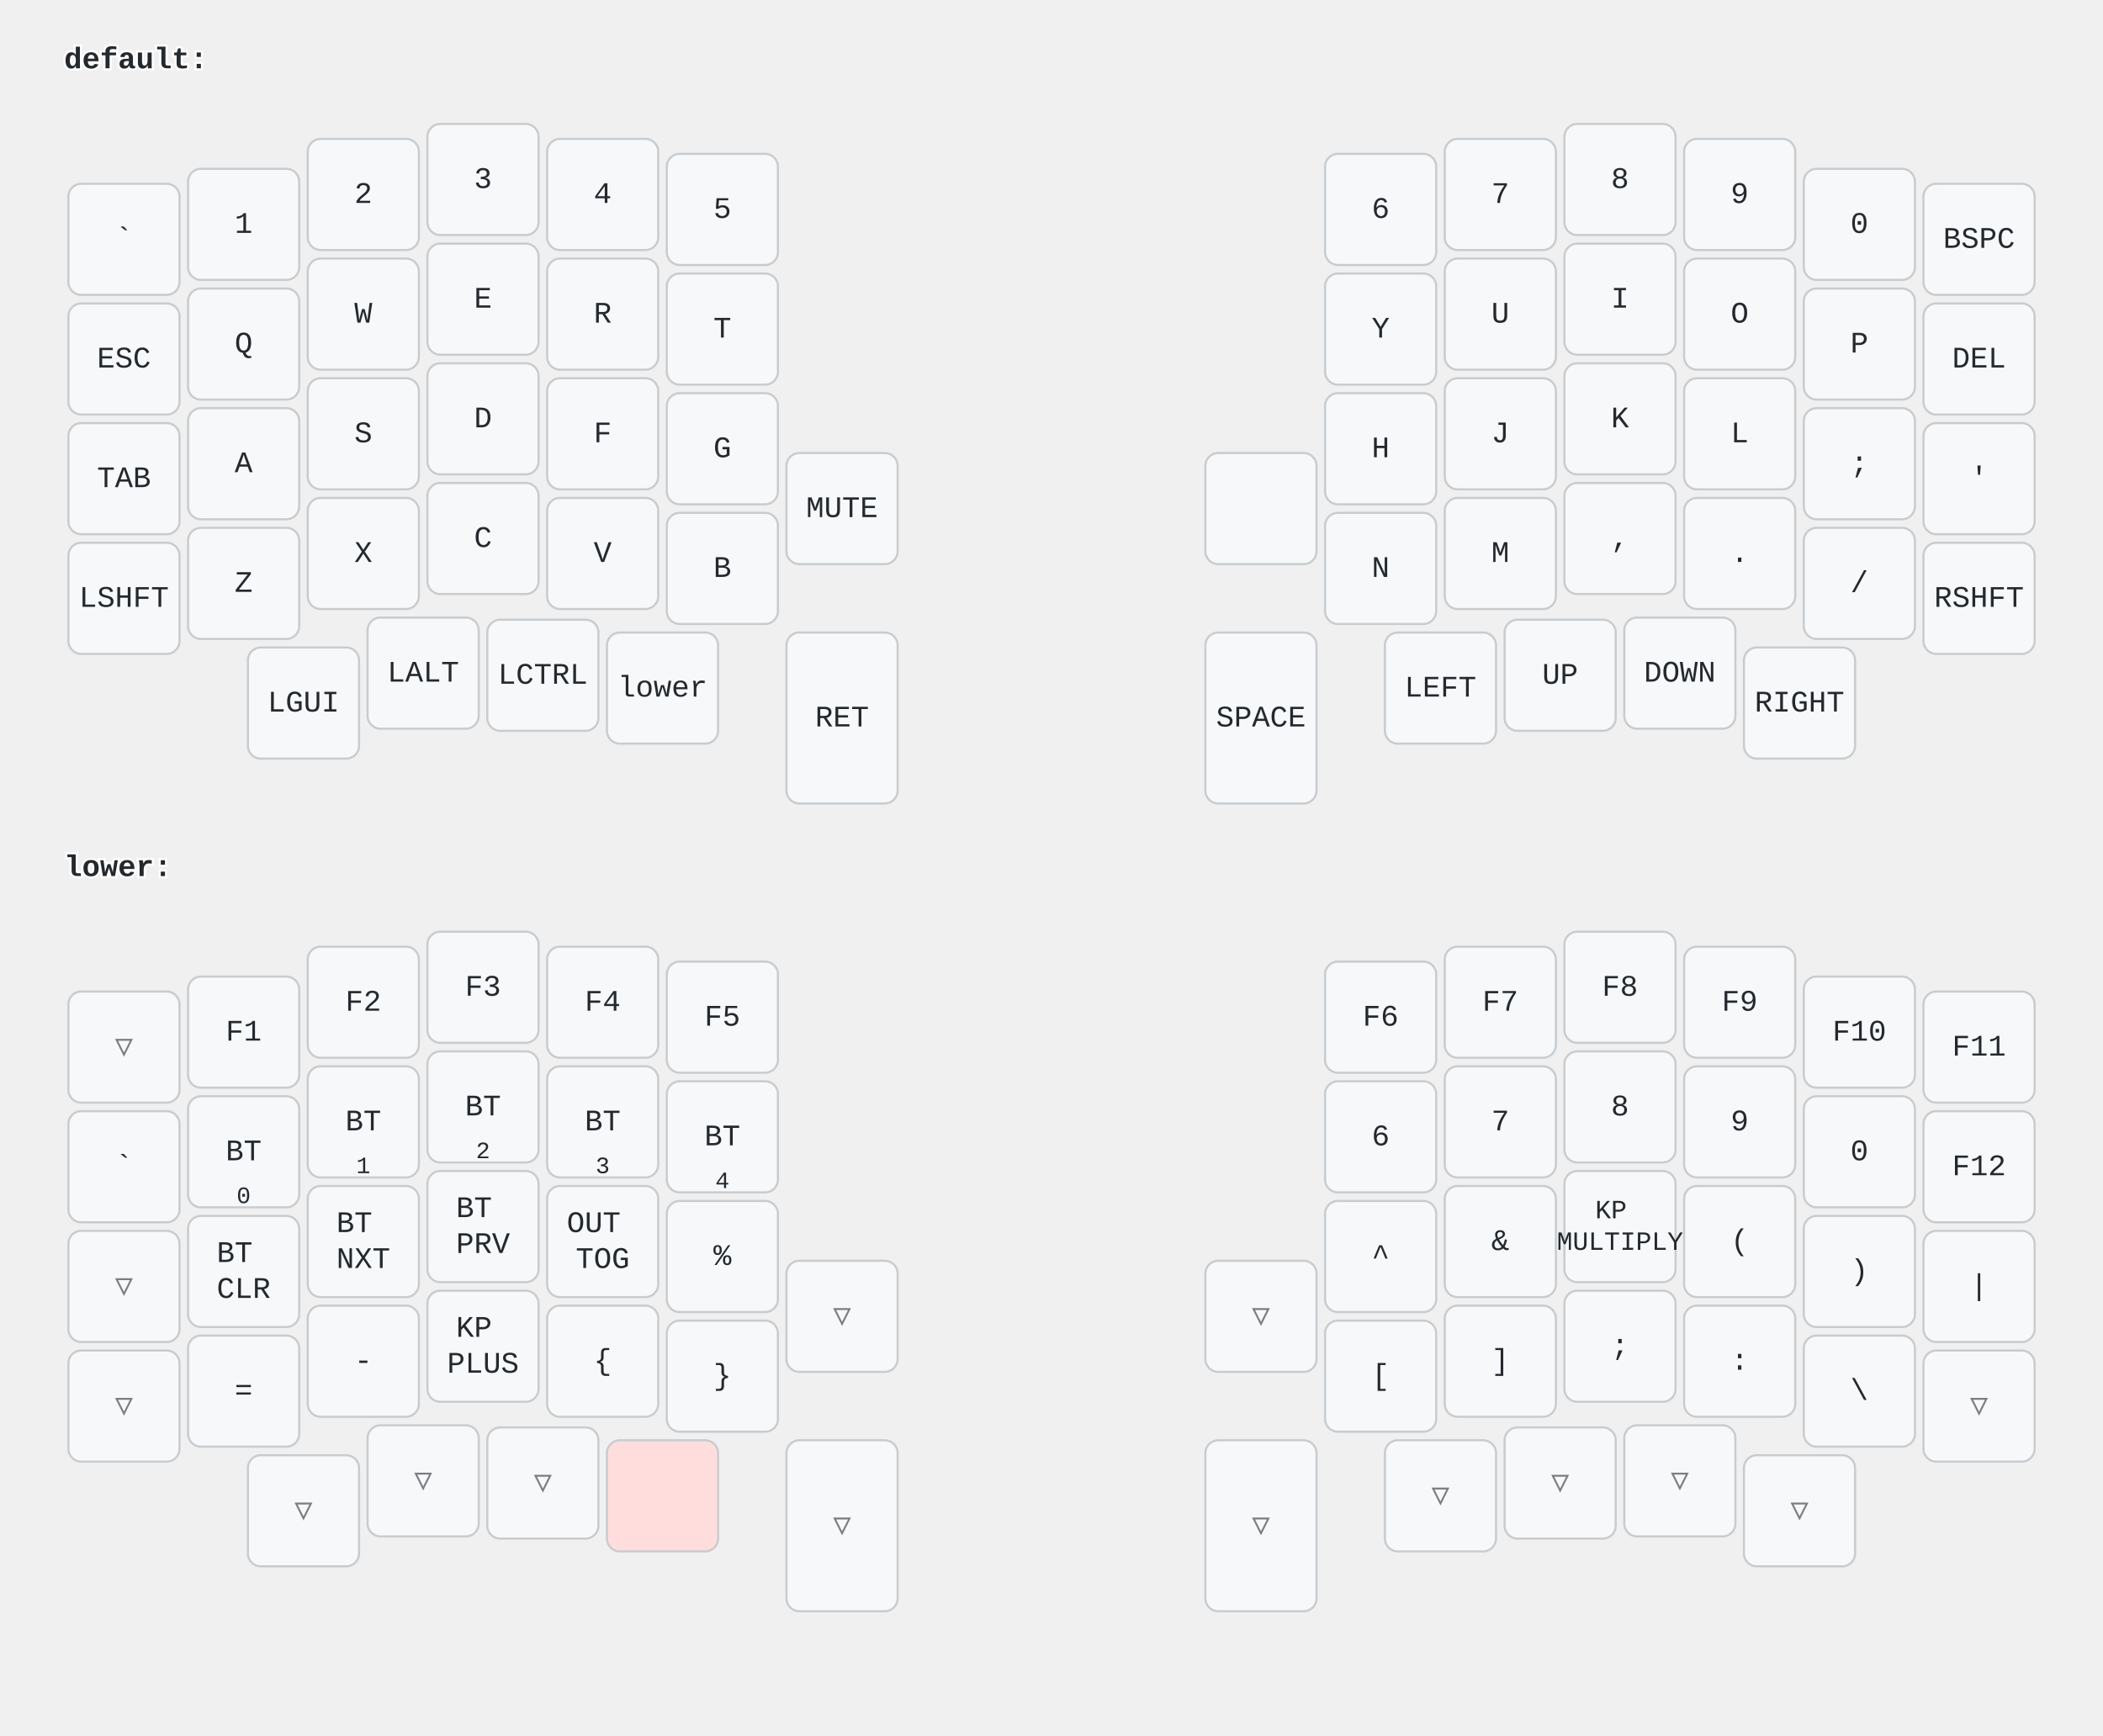
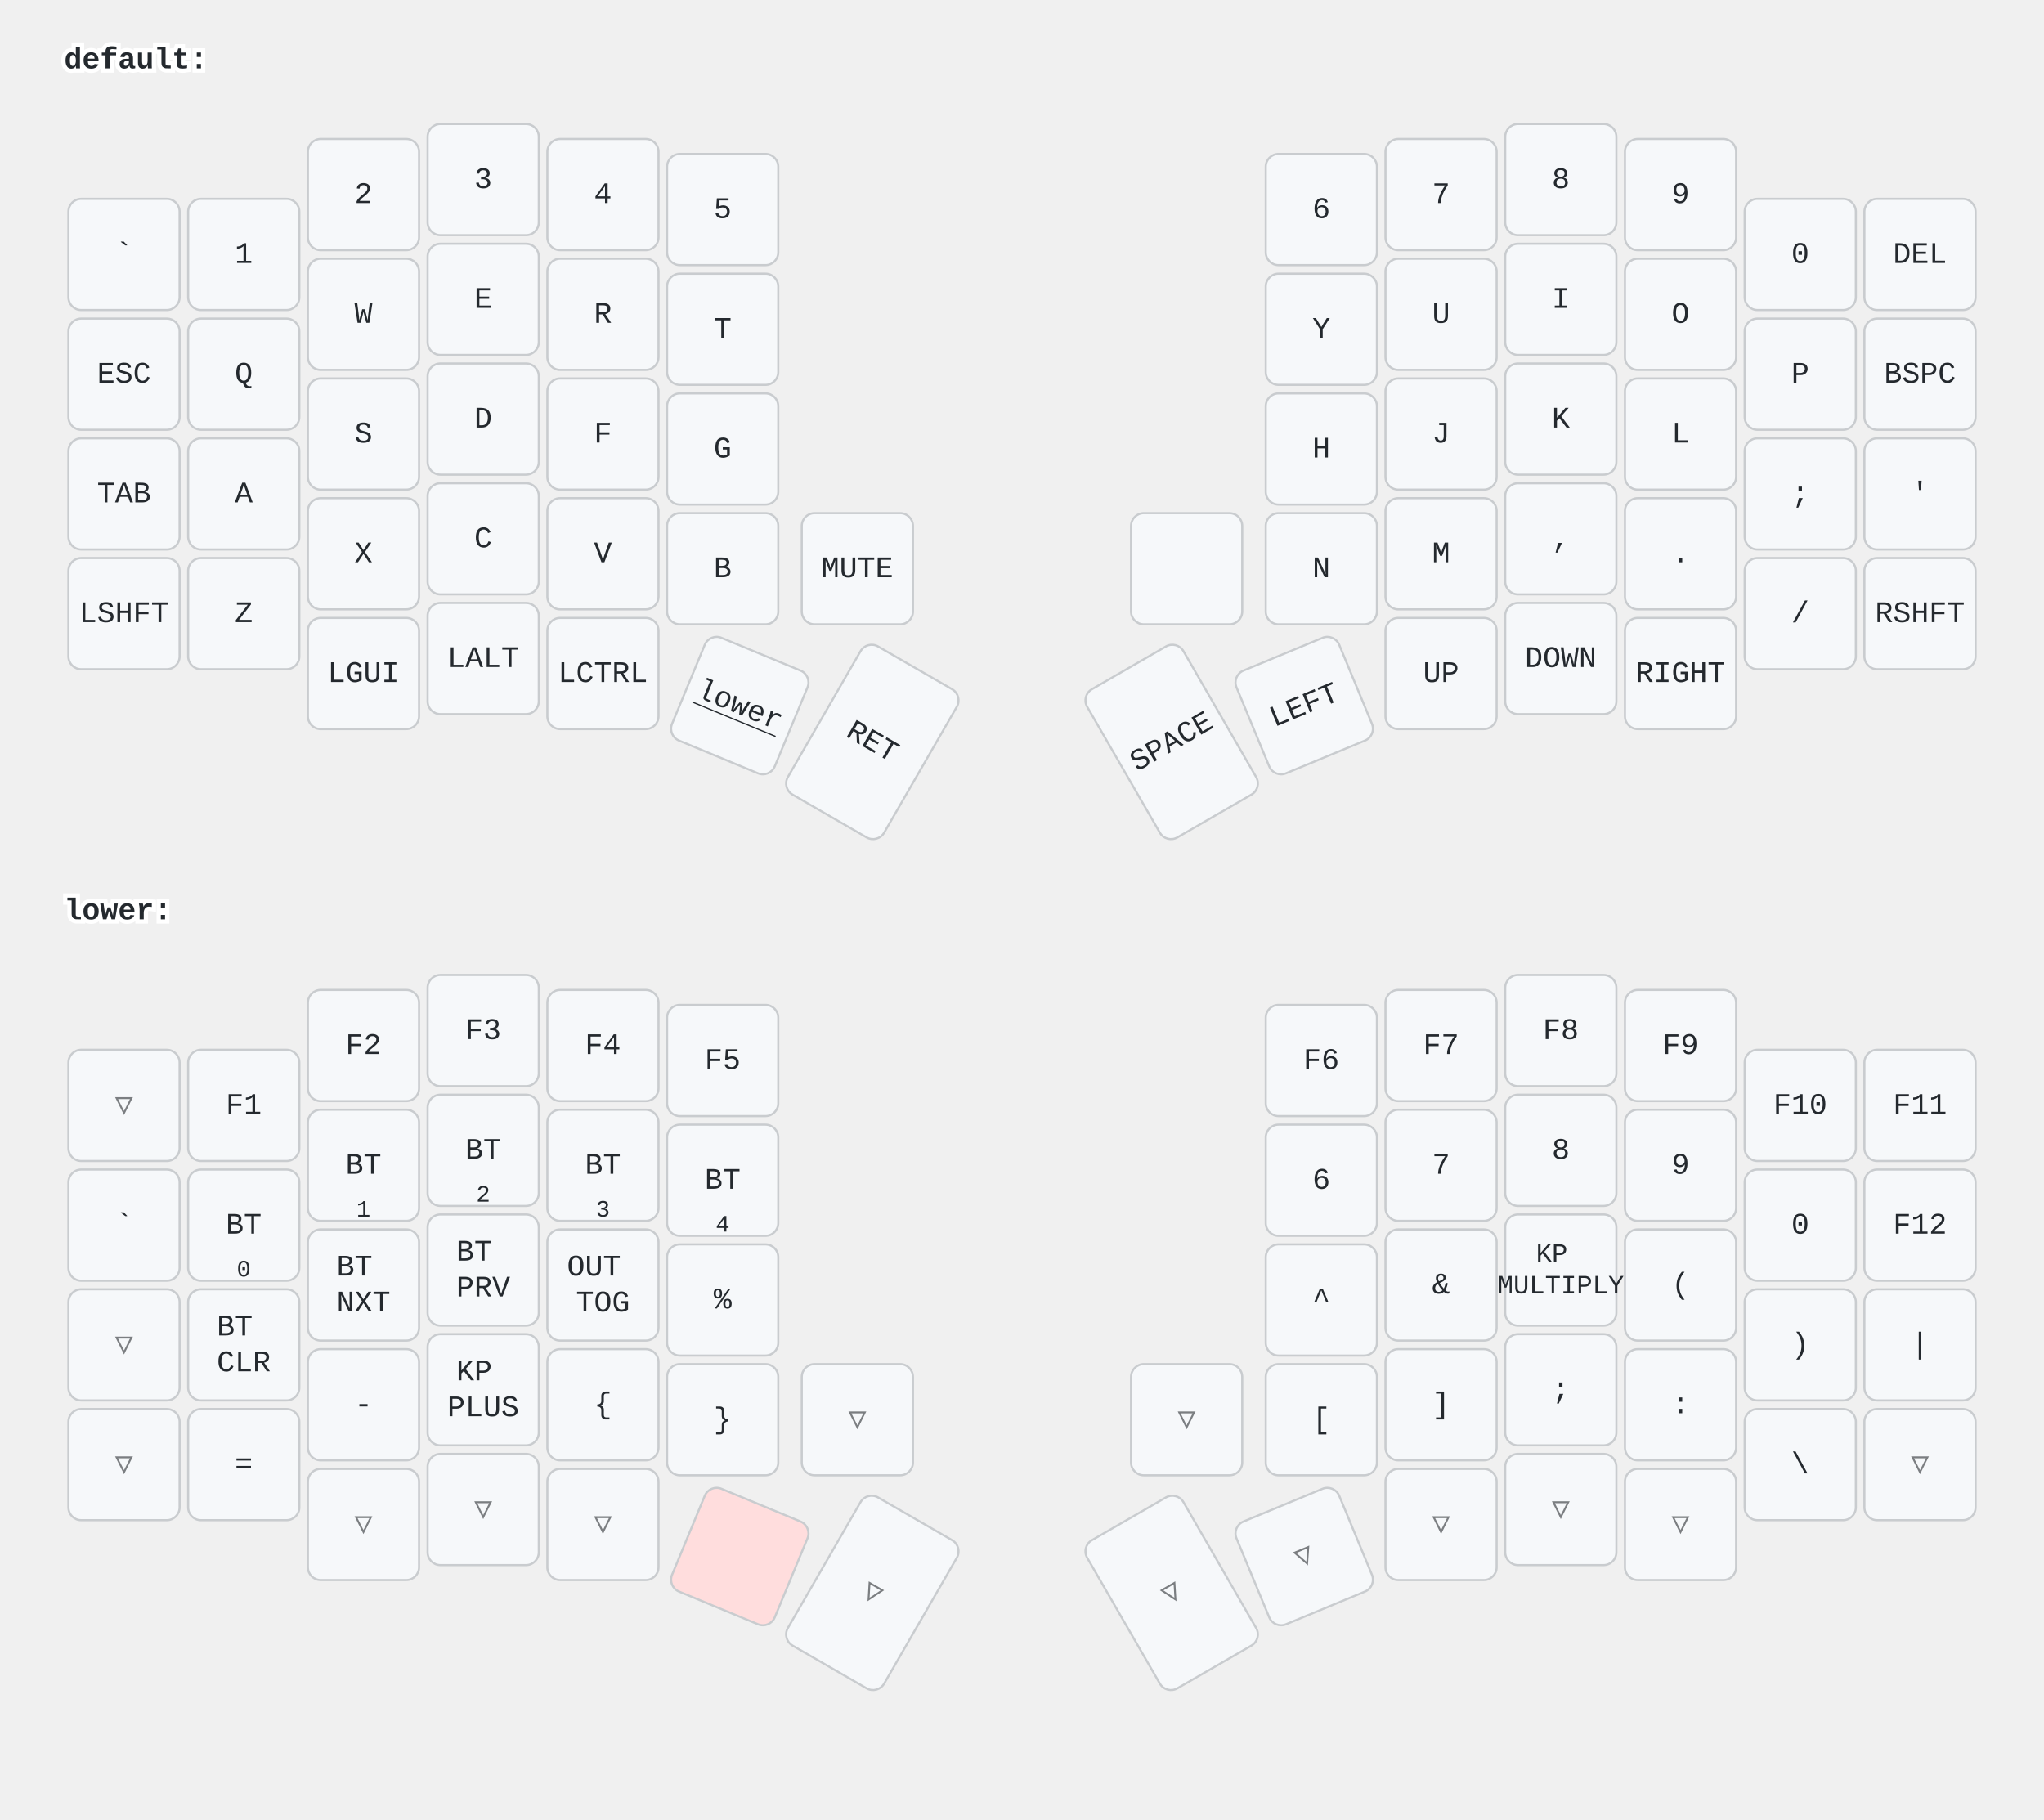
- <svg xmlns="http://www.w3.org/2000/svg" width="984" height="812" viewBox="0 0 984 812" class="keymap">
+ <svg xmlns="http://www.w3.org/2000/svg" width="956" height="851" viewBox="0 0 956 851" class="keymap">
  <style>/* inherit to force styles through use tags */
svg path {
    fill: inherit;
}

/* font and background color specifications */
svg.keymap {
    font-family: SFMono-Regular,Consolas,Liberation Mono,Menlo,monospace;
    font-size: 14px;
    font-kerning: normal;
    text-rendering: optimizeLegibility;
    fill: #24292e;
}

/* default key styling */
rect.key {
    fill: #f6f8fa;
+ }
+ 
+ rect.key, rect.combo {
    stroke: #c9cccf;
    stroke-width: 1;
}

/* default key side styling, only used is draw_key_sides is set */
rect.side {
    filter: brightness(90%);
}

/* color accent for combo boxes */
rect.combo, rect.combo-separate {
    fill: #cdf;
}

/* color accent for held keys */
rect.held, rect.combo.held {
    fill: #fdd;
}

/* color accent for ghost (optional) keys */
rect.ghost, rect.combo.ghost {
    stroke-dasharray: 4, 4;
    stroke-width: 2;
}

text {
    text-anchor: middle;
    dominant-baseline: middle;
}

/* styling for layer labels */
text.label {
    font-weight: bold;
    text-anchor: start;
    stroke: white;
-     stroke-width: 2;
+     stroke-width: 4;
    paint-order: stroke;
}

- /* styling for combo tap, and key hold/shifted label text */
- text.combo, text.hold, text.shifted {
+ /* styling for optional footer */
+ text.footer {
+     text-anchor: end;
+     dominant-baseline: auto;
+     stroke: white;
+     stroke-width: 4;
+     paint-order: stroke;
+ }
+ 
+ /* styling for combo tap, and key non-tap label text */
+ text.combo, text.hold, text.shifted, text.left, text.right {
    font-size: 11px;
}

text.hold {
    text-anchor: middle;
    dominant-baseline: auto;
}

text.shifted {
    text-anchor: middle;
    dominant-baseline: hanging;
}

+ text.left {
+     text-anchor: start;
+ }
+ 
+ text.right {
+     text-anchor: end;
+ }
+ 
+ text.layer-activator {
+     text-decoration: underline;
+ }
+ 
/* styling for hold/shifted label text in combo box */
- text.combo.hold, text.combo.shifted {
+ text.combo.hold, text.combo.shifted, text.combo.left, text.combo.right {
    font-size: 8px;
}

/* lighter symbol for transparent keys */
text.trans {
    fill: #7b7e81;
}

/* styling for combo dendrons */
path.combo {
    stroke-width: 1;
    stroke: gray;
    fill: none;
}

/* Start Tabler Icons Cleanup */
/* cannot use height/width with glyphs */
.icon-tabler &gt; path {
    fill: inherit;
    stroke: inherit;
    stroke-width: 2;
}
/* hide tabler's default box */
.icon-tabler &gt; path[stroke="none"][fill="none"] {
    visibility: hidden;
}
/* End Tabler Icons Cleanup */
- </style>
+ 
+ @media (prefers-color-scheme: dark) {
+ svg.keymap { fill: #d1d6db; }
+ rect.key { fill: #3f4750; }
+ rect.key, rect.combo { stroke: #60666c; }
+ rect.combo, rect.combo-separate { fill: #1f3d7a; }
+ rect.held, rect.combo.held { fill: #854747; }
+ text.label, text.footer { stroke: black; }
+ text.trans { fill: #7e8184; }
+ path.combo { stroke: #7f7f7f; }
+ 
+ }</style>
  <g transform="translate(30, 0)" class="layer-default">
-     <text x="0" y="28" class="label">default:</text>
+     <text x="0" y="28" class="label" id="default">default:</text>
    <g transform="translate(0, 56)">
-       <g transform="translate(28, 56)" class="key keypos-0">
+       <g transform="translate(28, 63)" class="key keypos-0">
        <rect rx="6" ry="6" x="-26" y="-26" width="52" height="52" class="key" />
        <text x="0" y="0" class="key tap">`</text>
      </g>
-       <g transform="translate(84, 49)" class="key keypos-1">
+       <g transform="translate(84, 63)" class="key keypos-1">
        <rect rx="6" ry="6" x="-26" y="-26" width="52" height="52" class="key" />
        <text x="0" y="0" class="key tap">1</text>
      </g>
      <g transform="translate(140, 35)" class="key keypos-2">
        <rect rx="6" ry="6" x="-26" y="-26" width="52" height="52" class="key" />
        <text x="0" y="0" class="key tap">2</text>
      </g>
      <g transform="translate(196, 28)" class="key keypos-3">
        <rect rx="6" ry="6" x="-26" y="-26" width="52" height="52" class="key" />
        <text x="0" y="0" class="key tap">3</text>
      </g>
      <g transform="translate(252, 35)" class="key keypos-4">
        <rect rx="6" ry="6" x="-26" y="-26" width="52" height="52" class="key" />
        <text x="0" y="0" class="key tap">4</text>
      </g>
      <g transform="translate(308, 42)" class="key keypos-5">
        <rect rx="6" ry="6" x="-26" y="-26" width="52" height="52" class="key" />
        <text x="0" y="0" class="key tap">5</text>
      </g>
-       <g transform="translate(616, 42)" class="key keypos-6">
+       <g transform="translate(588, 42)" class="key keypos-6">
        <rect rx="6" ry="6" x="-26" y="-26" width="52" height="52" class="key" />
        <text x="0" y="0" class="key tap">6</text>
      </g>
-       <g transform="translate(672, 35)" class="key keypos-7">
+       <g transform="translate(644, 35)" class="key keypos-7">
        <rect rx="6" ry="6" x="-26" y="-26" width="52" height="52" class="key" />
        <text x="0" y="0" class="key tap">7</text>
      </g>
-       <g transform="translate(728, 28)" class="key keypos-8">
+       <g transform="translate(700, 28)" class="key keypos-8">
        <rect rx="6" ry="6" x="-26" y="-26" width="52" height="52" class="key" />
        <text x="0" y="0" class="key tap">8</text>
      </g>
-       <g transform="translate(784, 35)" class="key keypos-9">
+       <g transform="translate(756, 35)" class="key keypos-9">
        <rect rx="6" ry="6" x="-26" y="-26" width="52" height="52" class="key" />
        <text x="0" y="0" class="key tap">9</text>
      </g>
-       <g transform="translate(840, 49)" class="key keypos-10">
+       <g transform="translate(812, 63)" class="key keypos-10">
        <rect rx="6" ry="6" x="-26" y="-26" width="52" height="52" class="key" />
        <text x="0" y="0" class="key tap">0</text>
      </g>
-       <g transform="translate(896, 56)" class="key keypos-11">
+       <g transform="translate(868, 63)" class="key keypos-11">
+         <rect rx="6" ry="6" x="-26" y="-26" width="52" height="52" class="key" />
+         <text x="0" y="0" class="key tap">DEL</text>
+       </g>
+       <g transform="translate(28, 119)" class="key keypos-12">
+         <rect rx="6" ry="6" x="-26" y="-26" width="52" height="52" class="key" />
+         <text x="0" y="0" class="key tap">ESC</text>
+       </g>
+       <g transform="translate(84, 119)" class="key keypos-13">
+         <rect rx="6" ry="6" x="-26" y="-26" width="52" height="52" class="key" />
+         <text x="0" y="0" class="key tap">Q</text>
+       </g>
+       <g transform="translate(140, 91)" class="key keypos-14">
+         <rect rx="6" ry="6" x="-26" y="-26" width="52" height="52" class="key" />
+         <text x="0" y="0" class="key tap">W</text>
+       </g>
+       <g transform="translate(196, 84)" class="key keypos-15">
+         <rect rx="6" ry="6" x="-26" y="-26" width="52" height="52" class="key" />
+         <text x="0" y="0" class="key tap">E</text>
+       </g>
+       <g transform="translate(252, 91)" class="key keypos-16">
+         <rect rx="6" ry="6" x="-26" y="-26" width="52" height="52" class="key" />
+         <text x="0" y="0" class="key tap">R</text>
+       </g>
+       <g transform="translate(308, 98)" class="key keypos-17">
+         <rect rx="6" ry="6" x="-26" y="-26" width="52" height="52" class="key" />
+         <text x="0" y="0" class="key tap">T</text>
+       </g>
+       <g transform="translate(588, 98)" class="key keypos-18">
+         <rect rx="6" ry="6" x="-26" y="-26" width="52" height="52" class="key" />
+         <text x="0" y="0" class="key tap">Y</text>
+       </g>
+       <g transform="translate(644, 91)" class="key keypos-19">
+         <rect rx="6" ry="6" x="-26" y="-26" width="52" height="52" class="key" />
+         <text x="0" y="0" class="key tap">U</text>
+       </g>
+       <g transform="translate(700, 84)" class="key keypos-20">
+         <rect rx="6" ry="6" x="-26" y="-26" width="52" height="52" class="key" />
+         <text x="0" y="0" class="key tap">I</text>
+       </g>
+       <g transform="translate(756, 91)" class="key keypos-21">
+         <rect rx="6" ry="6" x="-26" y="-26" width="52" height="52" class="key" />
+         <text x="0" y="0" class="key tap">O</text>
+       </g>
+       <g transform="translate(812, 119)" class="key keypos-22">
+         <rect rx="6" ry="6" x="-26" y="-26" width="52" height="52" class="key" />
+         <text x="0" y="0" class="key tap">P</text>
+       </g>
+       <g transform="translate(868, 119)" class="key keypos-23">
        <rect rx="6" ry="6" x="-26" y="-26" width="52" height="52" class="key" />
        <text x="0" y="0" class="key tap">BSPC</text>
      </g>
-       <g transform="translate(28, 112)" class="key keypos-12">
-         <rect rx="6" ry="6" x="-26" y="-26" width="52" height="52" class="key" />
-         <text x="0" y="0" class="key tap">ESC</text>
-       </g>
-       <g transform="translate(84, 105)" class="key keypos-13">
-         <rect rx="6" ry="6" x="-26" y="-26" width="52" height="52" class="key" />
-         <text x="0" y="0" class="key tap">Q</text>
-       </g>
-       <g transform="translate(140, 91)" class="key keypos-14">
-         <rect rx="6" ry="6" x="-26" y="-26" width="52" height="52" class="key" />
-         <text x="0" y="0" class="key tap">W</text>
-       </g>
-       <g transform="translate(196, 84)" class="key keypos-15">
-         <rect rx="6" ry="6" x="-26" y="-26" width="52" height="52" class="key" />
-         <text x="0" y="0" class="key tap">E</text>
-       </g>
-       <g transform="translate(252, 91)" class="key keypos-16">
-         <rect rx="6" ry="6" x="-26" y="-26" width="52" height="52" class="key" />
-         <text x="0" y="0" class="key tap">R</text>
-       </g>
-       <g transform="translate(308, 98)" class="key keypos-17">
-         <rect rx="6" ry="6" x="-26" y="-26" width="52" height="52" class="key" />
-         <text x="0" y="0" class="key tap">T</text>
-       </g>
-       <g transform="translate(616, 98)" class="key keypos-18">
-         <rect rx="6" ry="6" x="-26" y="-26" width="52" height="52" class="key" />
-         <text x="0" y="0" class="key tap">Y</text>
-       </g>
-       <g transform="translate(672, 91)" class="key keypos-19">
-         <rect rx="6" ry="6" x="-26" y="-26" width="52" height="52" class="key" />
-         <text x="0" y="0" class="key tap">U</text>
-       </g>
-       <g transform="translate(728, 84)" class="key keypos-20">
-         <rect rx="6" ry="6" x="-26" y="-26" width="52" height="52" class="key" />
-         <text x="0" y="0" class="key tap">I</text>
-       </g>
-       <g transform="translate(784, 91)" class="key keypos-21">
-         <rect rx="6" ry="6" x="-26" y="-26" width="52" height="52" class="key" />
-         <text x="0" y="0" class="key tap">O</text>
-       </g>
-       <g transform="translate(840, 105)" class="key keypos-22">
-         <rect rx="6" ry="6" x="-26" y="-26" width="52" height="52" class="key" />
-         <text x="0" y="0" class="key tap">P</text>
-       </g>
-       <g transform="translate(896, 112)" class="key keypos-23">
-         <rect rx="6" ry="6" x="-26" y="-26" width="52" height="52" class="key" />
-         <text x="0" y="0" class="key tap">DEL</text>
-       </g>
-       <g transform="translate(28, 168)" class="key keypos-24">
+       <g transform="translate(28, 175)" class="key keypos-24">
        <rect rx="6" ry="6" x="-26" y="-26" width="52" height="52" class="key" />
        <text x="0" y="0" class="key tap">TAB</text>
      </g>
-       <g transform="translate(84, 161)" class="key keypos-25">
+       <g transform="translate(84, 175)" class="key keypos-25">
        <rect rx="6" ry="6" x="-26" y="-26" width="52" height="52" class="key" />
        <text x="0" y="0" class="key tap">A</text>
      </g>
      <g transform="translate(140, 147)" class="key keypos-26">
        <rect rx="6" ry="6" x="-26" y="-26" width="52" height="52" class="key" />
        <text x="0" y="0" class="key tap">S</text>
      </g>
      <g transform="translate(196, 140)" class="key keypos-27">
        <rect rx="6" ry="6" x="-26" y="-26" width="52" height="52" class="key" />
        <text x="0" y="0" class="key tap">D</text>
      </g>
      <g transform="translate(252, 147)" class="key keypos-28">
        <rect rx="6" ry="6" x="-26" y="-26" width="52" height="52" class="key" />
        <text x="0" y="0" class="key tap">F</text>
      </g>
      <g transform="translate(308, 154)" class="key keypos-29">
        <rect rx="6" ry="6" x="-26" y="-26" width="52" height="52" class="key" />
        <text x="0" y="0" class="key tap">G</text>
      </g>
-       <g transform="translate(616, 154)" class="key keypos-30">
+       <g transform="translate(588, 154)" class="key keypos-30">
        <rect rx="6" ry="6" x="-26" y="-26" width="52" height="52" class="key" />
        <text x="0" y="0" class="key tap">H</text>
      </g>
-       <g transform="translate(672, 147)" class="key keypos-31">
+       <g transform="translate(644, 147)" class="key keypos-31">
        <rect rx="6" ry="6" x="-26" y="-26" width="52" height="52" class="key" />
        <text x="0" y="0" class="key tap">J</text>
      </g>
-       <g transform="translate(728, 140)" class="key keypos-32">
+       <g transform="translate(700, 140)" class="key keypos-32">
        <rect rx="6" ry="6" x="-26" y="-26" width="52" height="52" class="key" />
        <text x="0" y="0" class="key tap">K</text>
      </g>
-       <g transform="translate(784, 147)" class="key keypos-33">
+       <g transform="translate(756, 147)" class="key keypos-33">
        <rect rx="6" ry="6" x="-26" y="-26" width="52" height="52" class="key" />
        <text x="0" y="0" class="key tap">L</text>
      </g>
-       <g transform="translate(840, 161)" class="key keypos-34">
+       <g transform="translate(812, 175)" class="key keypos-34">
        <rect rx="6" ry="6" x="-26" y="-26" width="52" height="52" class="key" />
        <text x="0" y="0" class="key tap">;</text>
      </g>
-       <g transform="translate(896, 168)" class="key keypos-35">
+       <g transform="translate(868, 175)" class="key keypos-35">
        <rect rx="6" ry="6" x="-26" y="-26" width="52" height="52" class="key" />
        <text x="0" y="0" class="key tap">'</text>
      </g>
-       <g transform="translate(28, 224)" class="key keypos-36">
+       <g transform="translate(28, 231)" class="key keypos-36">
        <rect rx="6" ry="6" x="-26" y="-26" width="52" height="52" class="key" />
        <text x="0" y="0" class="key tap">LSHFT</text>
      </g>
-       <g transform="translate(84, 217)" class="key keypos-37">
+       <g transform="translate(84, 231)" class="key keypos-37">
        <rect rx="6" ry="6" x="-26" y="-26" width="52" height="52" class="key" />
        <text x="0" y="0" class="key tap">Z</text>
      </g>
      <g transform="translate(140, 203)" class="key keypos-38">
        <rect rx="6" ry="6" x="-26" y="-26" width="52" height="52" class="key" />
        <text x="0" y="0" class="key tap">X</text>
      </g>
      <g transform="translate(196, 196)" class="key keypos-39">
        <rect rx="6" ry="6" x="-26" y="-26" width="52" height="52" class="key" />
        <text x="0" y="0" class="key tap">C</text>
      </g>
      <g transform="translate(252, 203)" class="key keypos-40">
        <rect rx="6" ry="6" x="-26" y="-26" width="52" height="52" class="key" />
        <text x="0" y="0" class="key tap">V</text>
      </g>
      <g transform="translate(308, 210)" class="key keypos-41">
        <rect rx="6" ry="6" x="-26" y="-26" width="52" height="52" class="key" />
        <text x="0" y="0" class="key tap">B</text>
      </g>
-       <g transform="translate(364, 182)" class="key keypos-42">
+       <g transform="translate(371, 210)" class="key keypos-42">
        <rect rx="6" ry="6" x="-26" y="-26" width="52" height="52" class="key" />
        <text x="0" y="0" class="key tap">MUTE</text>
      </g>
-       <g transform="translate(560, 182)" class="key keypos-43">
-         <rect rx="6" ry="6" x="-26" y="-26" width="52" height="52" class="key" />
-       </g>
-       <g transform="translate(616, 210)" class="key keypos-44">
+       <g transform="translate(525, 210)" class="key keypos-43">
+         <rect rx="6" ry="6" x="-26" y="-26" width="52" height="52" class="key" />
+       </g>
+       <g transform="translate(588, 210)" class="key keypos-44">
        <rect rx="6" ry="6" x="-26" y="-26" width="52" height="52" class="key" />
        <text x="0" y="0" class="key tap">N</text>
      </g>
-       <g transform="translate(672, 203)" class="key keypos-45">
+       <g transform="translate(644, 203)" class="key keypos-45">
        <rect rx="6" ry="6" x="-26" y="-26" width="52" height="52" class="key" />
        <text x="0" y="0" class="key tap">M</text>
      </g>
-       <g transform="translate(728, 196)" class="key keypos-46">
+       <g transform="translate(700, 196)" class="key keypos-46">
        <rect rx="6" ry="6" x="-26" y="-26" width="52" height="52" class="key" />
        <text x="0" y="0" class="key tap">,</text>
      </g>
-       <g transform="translate(784, 203)" class="key keypos-47">
+       <g transform="translate(756, 203)" class="key keypos-47">
        <rect rx="6" ry="6" x="-26" y="-26" width="52" height="52" class="key" />
        <text x="0" y="0" class="key tap">.</text>
      </g>
-       <g transform="translate(840, 217)" class="key keypos-48">
+       <g transform="translate(812, 231)" class="key keypos-48">
        <rect rx="6" ry="6" x="-26" y="-26" width="52" height="52" class="key" />
        <text x="0" y="0" class="key tap">/</text>
      </g>
-       <g transform="translate(896, 224)" class="key keypos-49">
+       <g transform="translate(868, 231)" class="key keypos-49">
        <rect rx="6" ry="6" x="-26" y="-26" width="52" height="52" class="key" />
        <text x="0" y="0" class="key tap">RSHFT</text>
      </g>
-       <g transform="translate(112, 273)" class="key keypos-50">
+       <g transform="translate(140, 259)" class="key keypos-50">
        <rect rx="6" ry="6" x="-26" y="-26" width="52" height="52" class="key" />
        <text x="0" y="0" class="key tap">LGUI</text>
      </g>
-       <g transform="translate(168, 259)" class="key keypos-51">
+       <g transform="translate(196, 252)" class="key keypos-51">
        <rect rx="6" ry="6" x="-26" y="-26" width="52" height="52" class="key" />
        <text x="0" y="0" class="key tap">LALT</text>
      </g>
-       <g transform="translate(224, 260)" class="key keypos-52">
+       <g transform="translate(252, 259)" class="key keypos-52">
        <rect rx="6" ry="6" x="-26" y="-26" width="52" height="52" class="key" />
        <text x="0" y="0" class="key tap">LCTRL</text>
      </g>
-       <g transform="translate(280, 266)" class="key keypos-53">
-         <rect rx="6" ry="6" x="-26" y="-26" width="52" height="52" class="key" />
-         <text x="0" y="0" class="key tap">lower</text>
-       </g>
-       <g transform="translate(364, 280)" class="key keypos-54">
+       <g transform="translate(316, 274) rotate(22.5)" class="key keypos-53">
+         <rect rx="6" ry="6" x="-26" y="-26" width="52" height="52" class="key" />
+         <a href="#lower">
+           <text x="0" y="0" class="key tap layer-activator">lower</text>
+         </a>
+       </g>
+       <g transform="translate(378, 291) rotate(30.0)" class="key keypos-54">
        <rect rx="6" ry="6" x="-26" y="-40" width="52" height="80" class="key" />
        <text x="0" y="0" class="key tap">RET</text>
      </g>
-       <g transform="translate(560, 280)" class="key keypos-55">
+       <g transform="translate(518, 291) rotate(-30.0)" class="key keypos-55">
        <rect rx="6" ry="6" x="-26" y="-40" width="52" height="80" class="key" />
        <text x="0" y="0" class="key tap">SPACE</text>
      </g>
-       <g transform="translate(644, 266)" class="key keypos-56">
+       <g transform="translate(580, 274) rotate(-22.5)" class="key keypos-56">
        <rect rx="6" ry="6" x="-26" y="-26" width="52" height="52" class="key" />
        <text x="0" y="0" class="key tap">LEFT</text>
      </g>
-       <g transform="translate(700, 260)" class="key keypos-57">
+       <g transform="translate(644, 259)" class="key keypos-57">
        <rect rx="6" ry="6" x="-26" y="-26" width="52" height="52" class="key" />
        <text x="0" y="0" class="key tap">UP</text>
      </g>
-       <g transform="translate(756, 259)" class="key keypos-58">
+       <g transform="translate(700, 252)" class="key keypos-58">
        <rect rx="6" ry="6" x="-26" y="-26" width="52" height="52" class="key" />
        <text x="0" y="0" class="key tap">DOWN</text>
      </g>
-       <g transform="translate(812, 273)" class="key keypos-59">
+       <g transform="translate(756, 259)" class="key keypos-59">
        <rect rx="6" ry="6" x="-26" y="-26" width="52" height="52" class="key" />
        <text x="0" y="0" class="key tap">RIGHT</text>
      </g>
    </g>
  </g>
-   <g transform="translate(30, 378)" class="layer-lower">
-     <text x="0" y="28" class="label">lower:</text>
+   <g transform="translate(30, 398)" class="layer-lower">
+     <text x="0" y="28" class="label" id="lower">lower:</text>
    <g transform="translate(0, 56)">
-       <g transform="translate(28, 56)" class="key trans keypos-0">
-         <rect rx="6" ry="6" x="-26" y="-26" width="52" height="52" class="key trans" />
-         <text x="0" y="0" class="key trans tap">▽</text>
-       </g>
-       <g transform="translate(84, 49)" class="key keypos-1">
+       <g transform="translate(28, 63)" class="key trans keypos-0">
+         <rect rx="6" ry="6" x="-26" y="-26" width="52" height="52" class="key trans" />
+         <text x="0" y="0" class="key trans tap">▽</text>
+       </g>
+       <g transform="translate(84, 63)" class="key keypos-1">
        <rect rx="6" ry="6" x="-26" y="-26" width="52" height="52" class="key" />
        <text x="0" y="0" class="key tap">F1</text>
      </g>
      <g transform="translate(140, 35)" class="key keypos-2">
        <rect rx="6" ry="6" x="-26" y="-26" width="52" height="52" class="key" />
        <text x="0" y="0" class="key tap">F2</text>
      </g>
      <g transform="translate(196, 28)" class="key keypos-3">
        <rect rx="6" ry="6" x="-26" y="-26" width="52" height="52" class="key" />
        <text x="0" y="0" class="key tap">F3</text>
      </g>
      <g transform="translate(252, 35)" class="key keypos-4">
        <rect rx="6" ry="6" x="-26" y="-26" width="52" height="52" class="key" />
        <text x="0" y="0" class="key tap">F4</text>
      </g>
      <g transform="translate(308, 42)" class="key keypos-5">
        <rect rx="6" ry="6" x="-26" y="-26" width="52" height="52" class="key" />
        <text x="0" y="0" class="key tap">F5</text>
      </g>
-       <g transform="translate(616, 42)" class="key keypos-6">
+       <g transform="translate(588, 42)" class="key keypos-6">
        <rect rx="6" ry="6" x="-26" y="-26" width="52" height="52" class="key" />
        <text x="0" y="0" class="key tap">F6</text>
      </g>
-       <g transform="translate(672, 35)" class="key keypos-7">
+       <g transform="translate(644, 35)" class="key keypos-7">
        <rect rx="6" ry="6" x="-26" y="-26" width="52" height="52" class="key" />
        <text x="0" y="0" class="key tap">F7</text>
      </g>
-       <g transform="translate(728, 28)" class="key keypos-8">
+       <g transform="translate(700, 28)" class="key keypos-8">
        <rect rx="6" ry="6" x="-26" y="-26" width="52" height="52" class="key" />
        <text x="0" y="0" class="key tap">F8</text>
      </g>
-       <g transform="translate(784, 35)" class="key keypos-9">
+       <g transform="translate(756, 35)" class="key keypos-9">
        <rect rx="6" ry="6" x="-26" y="-26" width="52" height="52" class="key" />
        <text x="0" y="0" class="key tap">F9</text>
      </g>
-       <g transform="translate(840, 49)" class="key keypos-10">
+       <g transform="translate(812, 63)" class="key keypos-10">
        <rect rx="6" ry="6" x="-26" y="-26" width="52" height="52" class="key" />
        <text x="0" y="0" class="key tap">F10</text>
      </g>
-       <g transform="translate(896, 56)" class="key keypos-11">
+       <g transform="translate(868, 63)" class="key keypos-11">
        <rect rx="6" ry="6" x="-26" y="-26" width="52" height="52" class="key" />
        <text x="0" y="0" class="key tap">F11</text>
      </g>
-       <g transform="translate(28, 112)" class="key keypos-12">
+       <g transform="translate(28, 119)" class="key keypos-12">
        <rect rx="6" ry="6" x="-26" y="-26" width="52" height="52" class="key" />
        <text x="0" y="0" class="key tap">`</text>
      </g>
-       <g transform="translate(84, 105)" class="key keypos-13">
+       <g transform="translate(84, 119)" class="key keypos-13">
        <rect rx="6" ry="6" x="-26" y="-26" width="52" height="52" class="key" />
        <text x="0" y="0" class="key tap">BT</text>
        <text x="0" y="24" class="key hold">0</text>
      </g>
      <g transform="translate(140, 91)" class="key keypos-14">
        <rect rx="6" ry="6" x="-26" y="-26" width="52" height="52" class="key" />
        <text x="0" y="0" class="key tap">BT</text>
        <text x="0" y="24" class="key hold">1</text>
      </g>
      <g transform="translate(196, 84)" class="key keypos-15">
        <rect rx="6" ry="6" x="-26" y="-26" width="52" height="52" class="key" />
        <text x="0" y="0" class="key tap">BT</text>
        <text x="0" y="24" class="key hold">2</text>
      </g>
      <g transform="translate(252, 91)" class="key keypos-16">
        <rect rx="6" ry="6" x="-26" y="-26" width="52" height="52" class="key" />
        <text x="0" y="0" class="key tap">BT</text>
        <text x="0" y="24" class="key hold">3</text>
      </g>
      <g transform="translate(308, 98)" class="key keypos-17">
        <rect rx="6" ry="6" x="-26" y="-26" width="52" height="52" class="key" />
        <text x="0" y="0" class="key tap">BT</text>
        <text x="0" y="24" class="key hold">4</text>
      </g>
-       <g transform="translate(616, 98)" class="key keypos-18">
+       <g transform="translate(588, 98)" class="key keypos-18">
        <rect rx="6" ry="6" x="-26" y="-26" width="52" height="52" class="key" />
        <text x="0" y="0" class="key tap">6</text>
      </g>
-       <g transform="translate(672, 91)" class="key keypos-19">
+       <g transform="translate(644, 91)" class="key keypos-19">
        <rect rx="6" ry="6" x="-26" y="-26" width="52" height="52" class="key" />
        <text x="0" y="0" class="key tap">7</text>
      </g>
-       <g transform="translate(728, 84)" class="key keypos-20">
+       <g transform="translate(700, 84)" class="key keypos-20">
        <rect rx="6" ry="6" x="-26" y="-26" width="52" height="52" class="key" />
        <text x="0" y="0" class="key tap">8</text>
      </g>
-       <g transform="translate(784, 91)" class="key keypos-21">
+       <g transform="translate(756, 91)" class="key keypos-21">
        <rect rx="6" ry="6" x="-26" y="-26" width="52" height="52" class="key" />
        <text x="0" y="0" class="key tap">9</text>
      </g>
-       <g transform="translate(840, 105)" class="key keypos-22">
+       <g transform="translate(812, 119)" class="key keypos-22">
        <rect rx="6" ry="6" x="-26" y="-26" width="52" height="52" class="key" />
        <text x="0" y="0" class="key tap">0</text>
      </g>
-       <g transform="translate(896, 112)" class="key keypos-23">
+       <g transform="translate(868, 119)" class="key keypos-23">
        <rect rx="6" ry="6" x="-26" y="-26" width="52" height="52" class="key" />
        <text x="0" y="0" class="key tap">F12</text>
      </g>
-       <g transform="translate(28, 168)" class="key trans keypos-24">
-         <rect rx="6" ry="6" x="-26" y="-26" width="52" height="52" class="key trans" />
-         <text x="0" y="0" class="key trans tap">▽</text>
-       </g>
-       <g transform="translate(84, 161)" class="key keypos-25">
+       <g transform="translate(28, 175)" class="key trans keypos-24">
+         <rect rx="6" ry="6" x="-26" y="-26" width="52" height="52" class="key trans" />
+         <text x="0" y="0" class="key trans tap">▽</text>
+       </g>
+       <g transform="translate(84, 175)" class="key keypos-25">
        <rect rx="6" ry="6" x="-26" y="-26" width="52" height="52" class="key" />
        <text x="0" y="0" class="key tap">
          <tspan x="0" dy="-0.6em">BT</tspan>
          <tspan x="0" dy="1.2em">CLR</tspan>
        </text>
      </g>
      <g transform="translate(140, 147)" class="key keypos-26">
        <rect rx="6" ry="6" x="-26" y="-26" width="52" height="52" class="key" />
        <text x="0" y="0" class="key tap">
          <tspan x="0" dy="-0.6em">BT</tspan>
          <tspan x="0" dy="1.2em">NXT</tspan>
        </text>
      </g>
      <g transform="translate(196, 140)" class="key keypos-27">
        <rect rx="6" ry="6" x="-26" y="-26" width="52" height="52" class="key" />
        <text x="0" y="0" class="key tap">
          <tspan x="0" dy="-0.6em">BT</tspan>
          <tspan x="0" dy="1.2em">PRV</tspan>
        </text>
      </g>
      <g transform="translate(252, 147)" class="key keypos-28">
        <rect rx="6" ry="6" x="-26" y="-26" width="52" height="52" class="key" />
        <text x="0" y="0" class="key tap">
          <tspan x="0" dy="-0.6em">OUT</tspan>
          <tspan x="0" dy="1.2em">TOG</tspan>
        </text>
      </g>
      <g transform="translate(308, 154)" class="key keypos-29">
        <rect rx="6" ry="6" x="-26" y="-26" width="52" height="52" class="key" />
        <text x="0" y="0" class="key tap">%</text>
      </g>
-       <g transform="translate(616, 154)" class="key keypos-30">
+       <g transform="translate(588, 154)" class="key keypos-30">
        <rect rx="6" ry="6" x="-26" y="-26" width="52" height="52" class="key" />
        <text x="0" y="0" class="key tap">^</text>
      </g>
-       <g transform="translate(672, 147)" class="key keypos-31">
+       <g transform="translate(644, 147)" class="key keypos-31">
        <rect rx="6" ry="6" x="-26" y="-26" width="52" height="52" class="key" />
        <text x="0" y="0" class="key tap">&amp;</text>
      </g>
-       <g transform="translate(728, 140)" class="key keypos-32">
+       <g transform="translate(700, 140)" class="key keypos-32">
        <rect rx="6" ry="6" x="-26" y="-26" width="52" height="52" class="key" />
        <text x="0" y="0" class="key tap">
          <tspan x="0" dy="-0.6em" style="font-size: 88%">KP</tspan>
          <tspan x="0" dy="1.2em" style="font-size: 88%">MULTIPLY</tspan>
        </text>
      </g>
-       <g transform="translate(784, 147)" class="key keypos-33">
+       <g transform="translate(756, 147)" class="key keypos-33">
        <rect rx="6" ry="6" x="-26" y="-26" width="52" height="52" class="key" />
        <text x="0" y="0" class="key tap">(</text>
      </g>
-       <g transform="translate(840, 161)" class="key keypos-34">
+       <g transform="translate(812, 175)" class="key keypos-34">
        <rect rx="6" ry="6" x="-26" y="-26" width="52" height="52" class="key" />
        <text x="0" y="0" class="key tap">)</text>
      </g>
-       <g transform="translate(896, 168)" class="key keypos-35">
+       <g transform="translate(868, 175)" class="key keypos-35">
        <rect rx="6" ry="6" x="-26" y="-26" width="52" height="52" class="key" />
        <text x="0" y="0" class="key tap">|</text>
      </g>
-       <g transform="translate(28, 224)" class="key trans keypos-36">
-         <rect rx="6" ry="6" x="-26" y="-26" width="52" height="52" class="key trans" />
-         <text x="0" y="0" class="key trans tap">▽</text>
-       </g>
-       <g transform="translate(84, 217)" class="key keypos-37">
+       <g transform="translate(28, 231)" class="key trans keypos-36">
+         <rect rx="6" ry="6" x="-26" y="-26" width="52" height="52" class="key trans" />
+         <text x="0" y="0" class="key trans tap">▽</text>
+       </g>
+       <g transform="translate(84, 231)" class="key keypos-37">
        <rect rx="6" ry="6" x="-26" y="-26" width="52" height="52" class="key" />
        <text x="0" y="0" class="key tap">=</text>
      </g>
      <g transform="translate(140, 203)" class="key keypos-38">
        <rect rx="6" ry="6" x="-26" y="-26" width="52" height="52" class="key" />
        <text x="0" y="0" class="key tap">-</text>
      </g>
      <g transform="translate(196, 196)" class="key keypos-39">
        <rect rx="6" ry="6" x="-26" y="-26" width="52" height="52" class="key" />
        <text x="0" y="0" class="key tap">
          <tspan x="0" dy="-0.6em">KP</tspan>
          <tspan x="0" dy="1.2em">PLUS</tspan>
        </text>
      </g>
      <g transform="translate(252, 203)" class="key keypos-40">
        <rect rx="6" ry="6" x="-26" y="-26" width="52" height="52" class="key" />
        <text x="0" y="0" class="key tap">{</text>
      </g>
      <g transform="translate(308, 210)" class="key keypos-41">
        <rect rx="6" ry="6" x="-26" y="-26" width="52" height="52" class="key" />
        <text x="0" y="0" class="key tap">}</text>
      </g>
-       <g transform="translate(364, 182)" class="key trans keypos-42">
-         <rect rx="6" ry="6" x="-26" y="-26" width="52" height="52" class="key trans" />
-         <text x="0" y="0" class="key trans tap">▽</text>
-       </g>
-       <g transform="translate(560, 182)" class="key trans keypos-43">
-         <rect rx="6" ry="6" x="-26" y="-26" width="52" height="52" class="key trans" />
-         <text x="0" y="0" class="key trans tap">▽</text>
-       </g>
-       <g transform="translate(616, 210)" class="key keypos-44">
+       <g transform="translate(371, 210)" class="key trans keypos-42">
+         <rect rx="6" ry="6" x="-26" y="-26" width="52" height="52" class="key trans" />
+         <text x="0" y="0" class="key trans tap">▽</text>
+       </g>
+       <g transform="translate(525, 210)" class="key trans keypos-43">
+         <rect rx="6" ry="6" x="-26" y="-26" width="52" height="52" class="key trans" />
+         <text x="0" y="0" class="key trans tap">▽</text>
+       </g>
+       <g transform="translate(588, 210)" class="key keypos-44">
        <rect rx="6" ry="6" x="-26" y="-26" width="52" height="52" class="key" />
        <text x="0" y="0" class="key tap">[</text>
      </g>
-       <g transform="translate(672, 203)" class="key keypos-45">
+       <g transform="translate(644, 203)" class="key keypos-45">
        <rect rx="6" ry="6" x="-26" y="-26" width="52" height="52" class="key" />
        <text x="0" y="0" class="key tap">]</text>
      </g>
-       <g transform="translate(728, 196)" class="key keypos-46">
+       <g transform="translate(700, 196)" class="key keypos-46">
        <rect rx="6" ry="6" x="-26" y="-26" width="52" height="52" class="key" />
        <text x="0" y="0" class="key tap">;</text>
      </g>
-       <g transform="translate(784, 203)" class="key keypos-47">
+       <g transform="translate(756, 203)" class="key keypos-47">
        <rect rx="6" ry="6" x="-26" y="-26" width="52" height="52" class="key" />
        <text x="0" y="0" class="key tap">:</text>
      </g>
-       <g transform="translate(840, 217)" class="key keypos-48">
+       <g transform="translate(812, 231)" class="key keypos-48">
        <rect rx="6" ry="6" x="-26" y="-26" width="52" height="52" class="key" />
        <text x="0" y="0" class="key tap">\</text>
      </g>
-       <g transform="translate(896, 224)" class="key trans keypos-49">
-         <rect rx="6" ry="6" x="-26" y="-26" width="52" height="52" class="key trans" />
-         <text x="0" y="0" class="key trans tap">▽</text>
-       </g>
-       <g transform="translate(112, 273)" class="key trans keypos-50">
-         <rect rx="6" ry="6" x="-26" y="-26" width="52" height="52" class="key trans" />
-         <text x="0" y="0" class="key trans tap">▽</text>
-       </g>
-       <g transform="translate(168, 259)" class="key trans keypos-51">
-         <rect rx="6" ry="6" x="-26" y="-26" width="52" height="52" class="key trans" />
-         <text x="0" y="0" class="key trans tap">▽</text>
-       </g>
-       <g transform="translate(224, 260)" class="key trans keypos-52">
-         <rect rx="6" ry="6" x="-26" y="-26" width="52" height="52" class="key trans" />
-         <text x="0" y="0" class="key trans tap">▽</text>
-       </g>
-       <g transform="translate(280, 266)" class="key held keypos-53">
+       <g transform="translate(868, 231)" class="key trans keypos-49">
+         <rect rx="6" ry="6" x="-26" y="-26" width="52" height="52" class="key trans" />
+         <text x="0" y="0" class="key trans tap">▽</text>
+       </g>
+       <g transform="translate(140, 259)" class="key trans keypos-50">
+         <rect rx="6" ry="6" x="-26" y="-26" width="52" height="52" class="key trans" />
+         <text x="0" y="0" class="key trans tap">▽</text>
+       </g>
+       <g transform="translate(196, 252)" class="key trans keypos-51">
+         <rect rx="6" ry="6" x="-26" y="-26" width="52" height="52" class="key trans" />
+         <text x="0" y="0" class="key trans tap">▽</text>
+       </g>
+       <g transform="translate(252, 259)" class="key trans keypos-52">
+         <rect rx="6" ry="6" x="-26" y="-26" width="52" height="52" class="key trans" />
+         <text x="0" y="0" class="key trans tap">▽</text>
+       </g>
+       <g transform="translate(316, 274) rotate(22.5)" class="key held keypos-53">
        <rect rx="6" ry="6" x="-26" y="-26" width="52" height="52" class="key held" />
      </g>
-       <g transform="translate(364, 280)" class="key trans keypos-54">
+       <g transform="translate(378, 291) rotate(30.0)" class="key trans keypos-54">
        <rect rx="6" ry="6" x="-26" y="-40" width="52" height="80" class="key trans" />
        <text x="0" y="0" class="key trans tap">▽</text>
      </g>
-       <g transform="translate(560, 280)" class="key trans keypos-55">
+       <g transform="translate(518, 291) rotate(-30.0)" class="key trans keypos-55">
        <rect rx="6" ry="6" x="-26" y="-40" width="52" height="80" class="key trans" />
        <text x="0" y="0" class="key trans tap">▽</text>
      </g>
-       <g transform="translate(644, 266)" class="key trans keypos-56">
-         <rect rx="6" ry="6" x="-26" y="-26" width="52" height="52" class="key trans" />
-         <text x="0" y="0" class="key trans tap">▽</text>
-       </g>
-       <g transform="translate(700, 260)" class="key trans keypos-57">
-         <rect rx="6" ry="6" x="-26" y="-26" width="52" height="52" class="key trans" />
-         <text x="0" y="0" class="key trans tap">▽</text>
-       </g>
-       <g transform="translate(756, 259)" class="key trans keypos-58">
-         <rect rx="6" ry="6" x="-26" y="-26" width="52" height="52" class="key trans" />
-         <text x="0" y="0" class="key trans tap">▽</text>
-       </g>
-       <g transform="translate(812, 273)" class="key trans keypos-59">
+       <g transform="translate(580, 274) rotate(-22.5)" class="key trans keypos-56">
+         <rect rx="6" ry="6" x="-26" y="-26" width="52" height="52" class="key trans" />
+         <text x="0" y="0" class="key trans tap">▽</text>
+       </g>
+       <g transform="translate(644, 259)" class="key trans keypos-57">
+         <rect rx="6" ry="6" x="-26" y="-26" width="52" height="52" class="key trans" />
+         <text x="0" y="0" class="key trans tap">▽</text>
+       </g>
+       <g transform="translate(700, 252)" class="key trans keypos-58">
+         <rect rx="6" ry="6" x="-26" y="-26" width="52" height="52" class="key trans" />
+         <text x="0" y="0" class="key trans tap">▽</text>
+       </g>
+       <g transform="translate(756, 259)" class="key trans keypos-59">
        <rect rx="6" ry="6" x="-26" y="-26" width="52" height="52" class="key trans" />
        <text x="0" y="0" class="key trans tap">▽</text>
      </g>
    </g>
  </g>
</svg>
